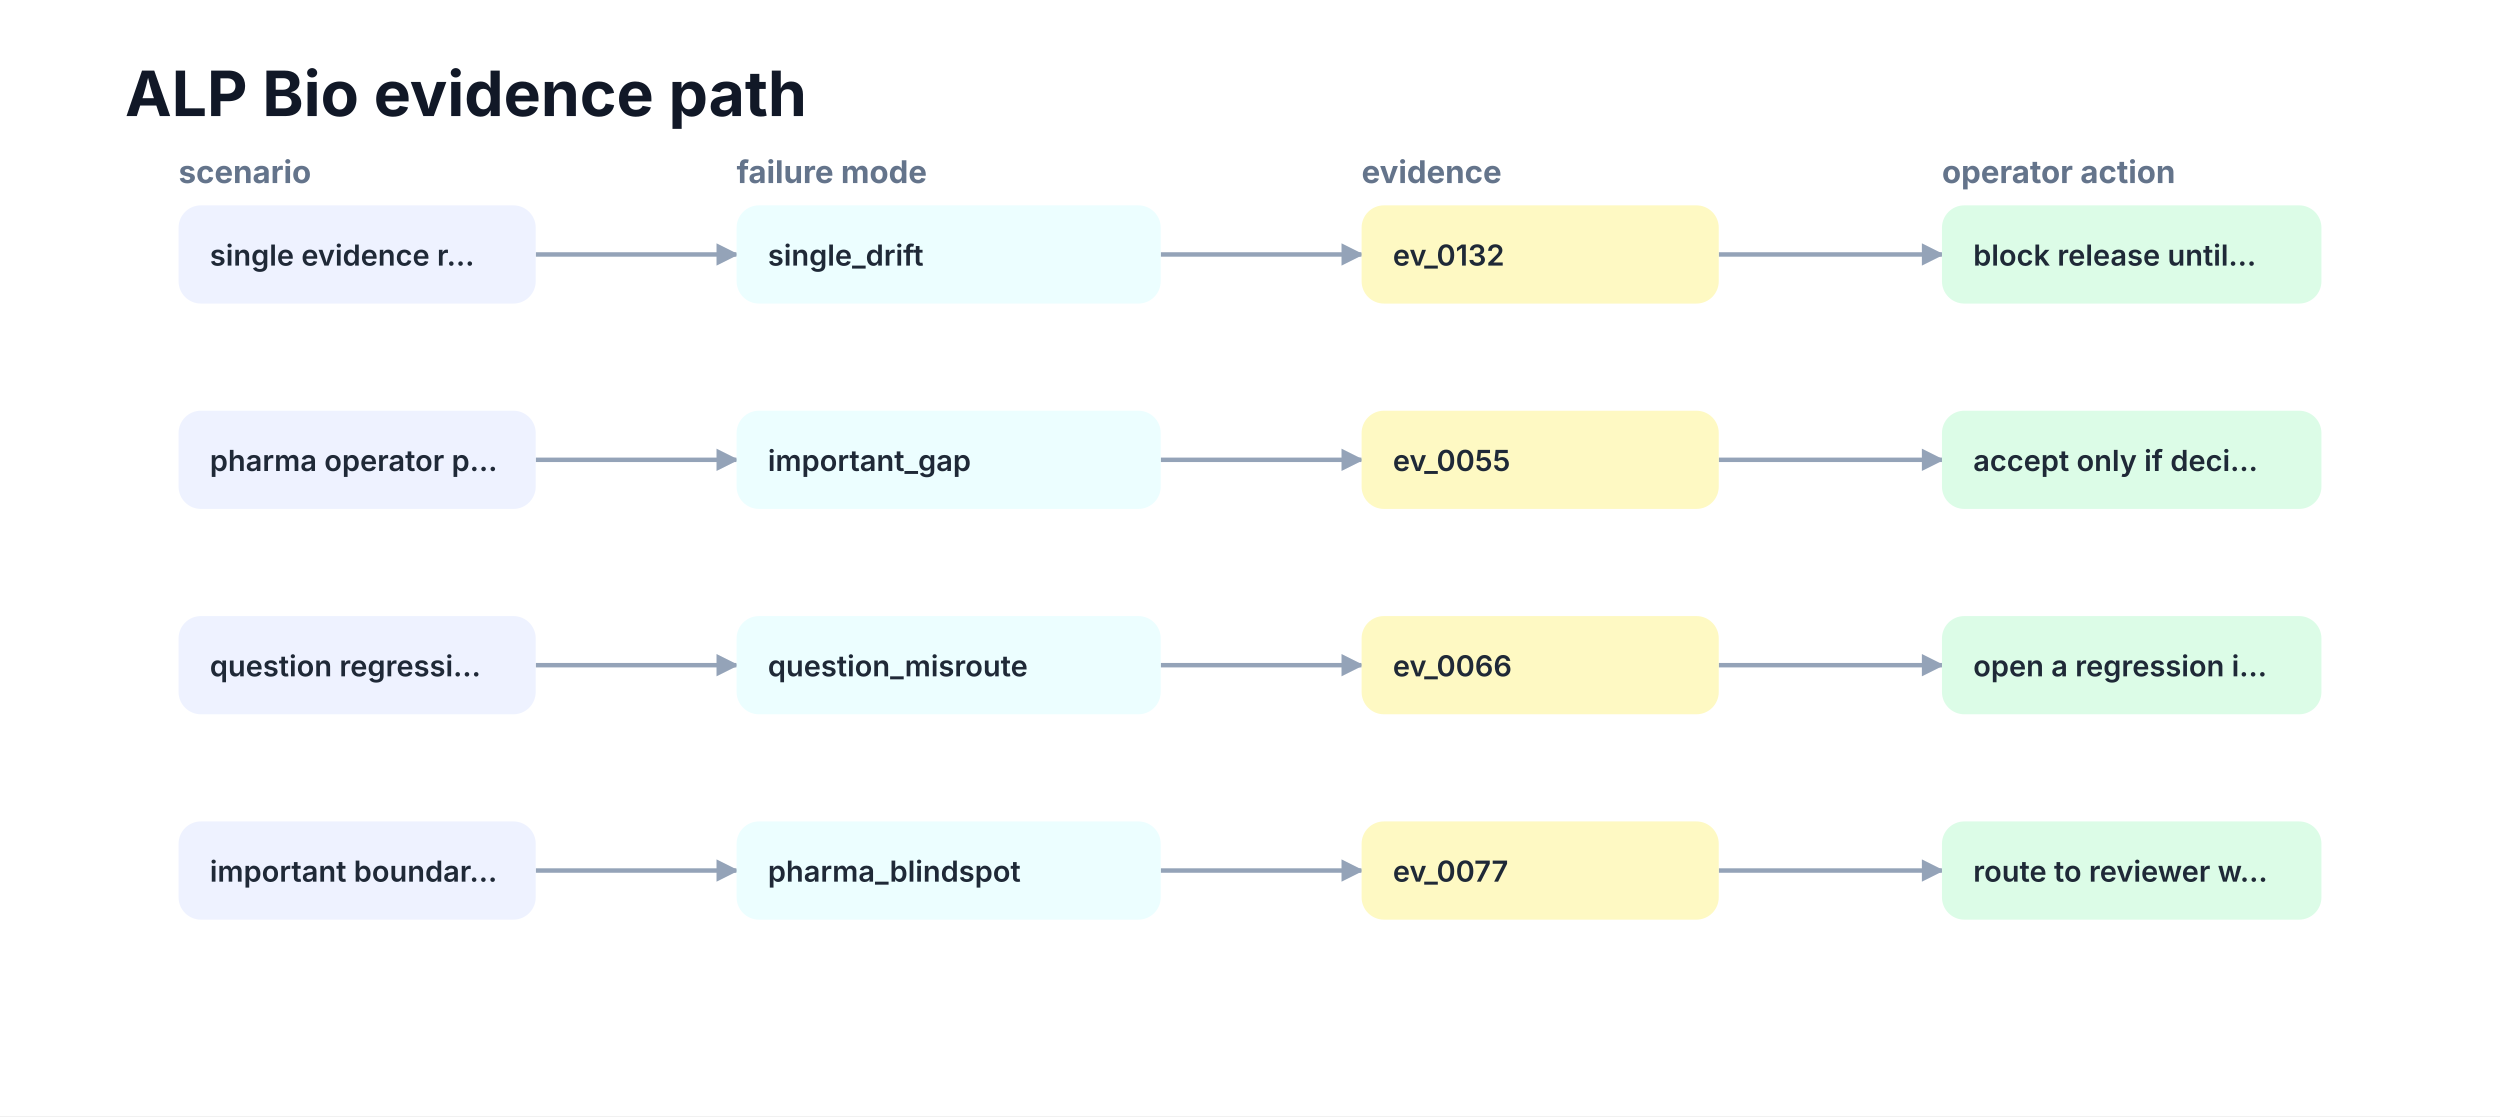
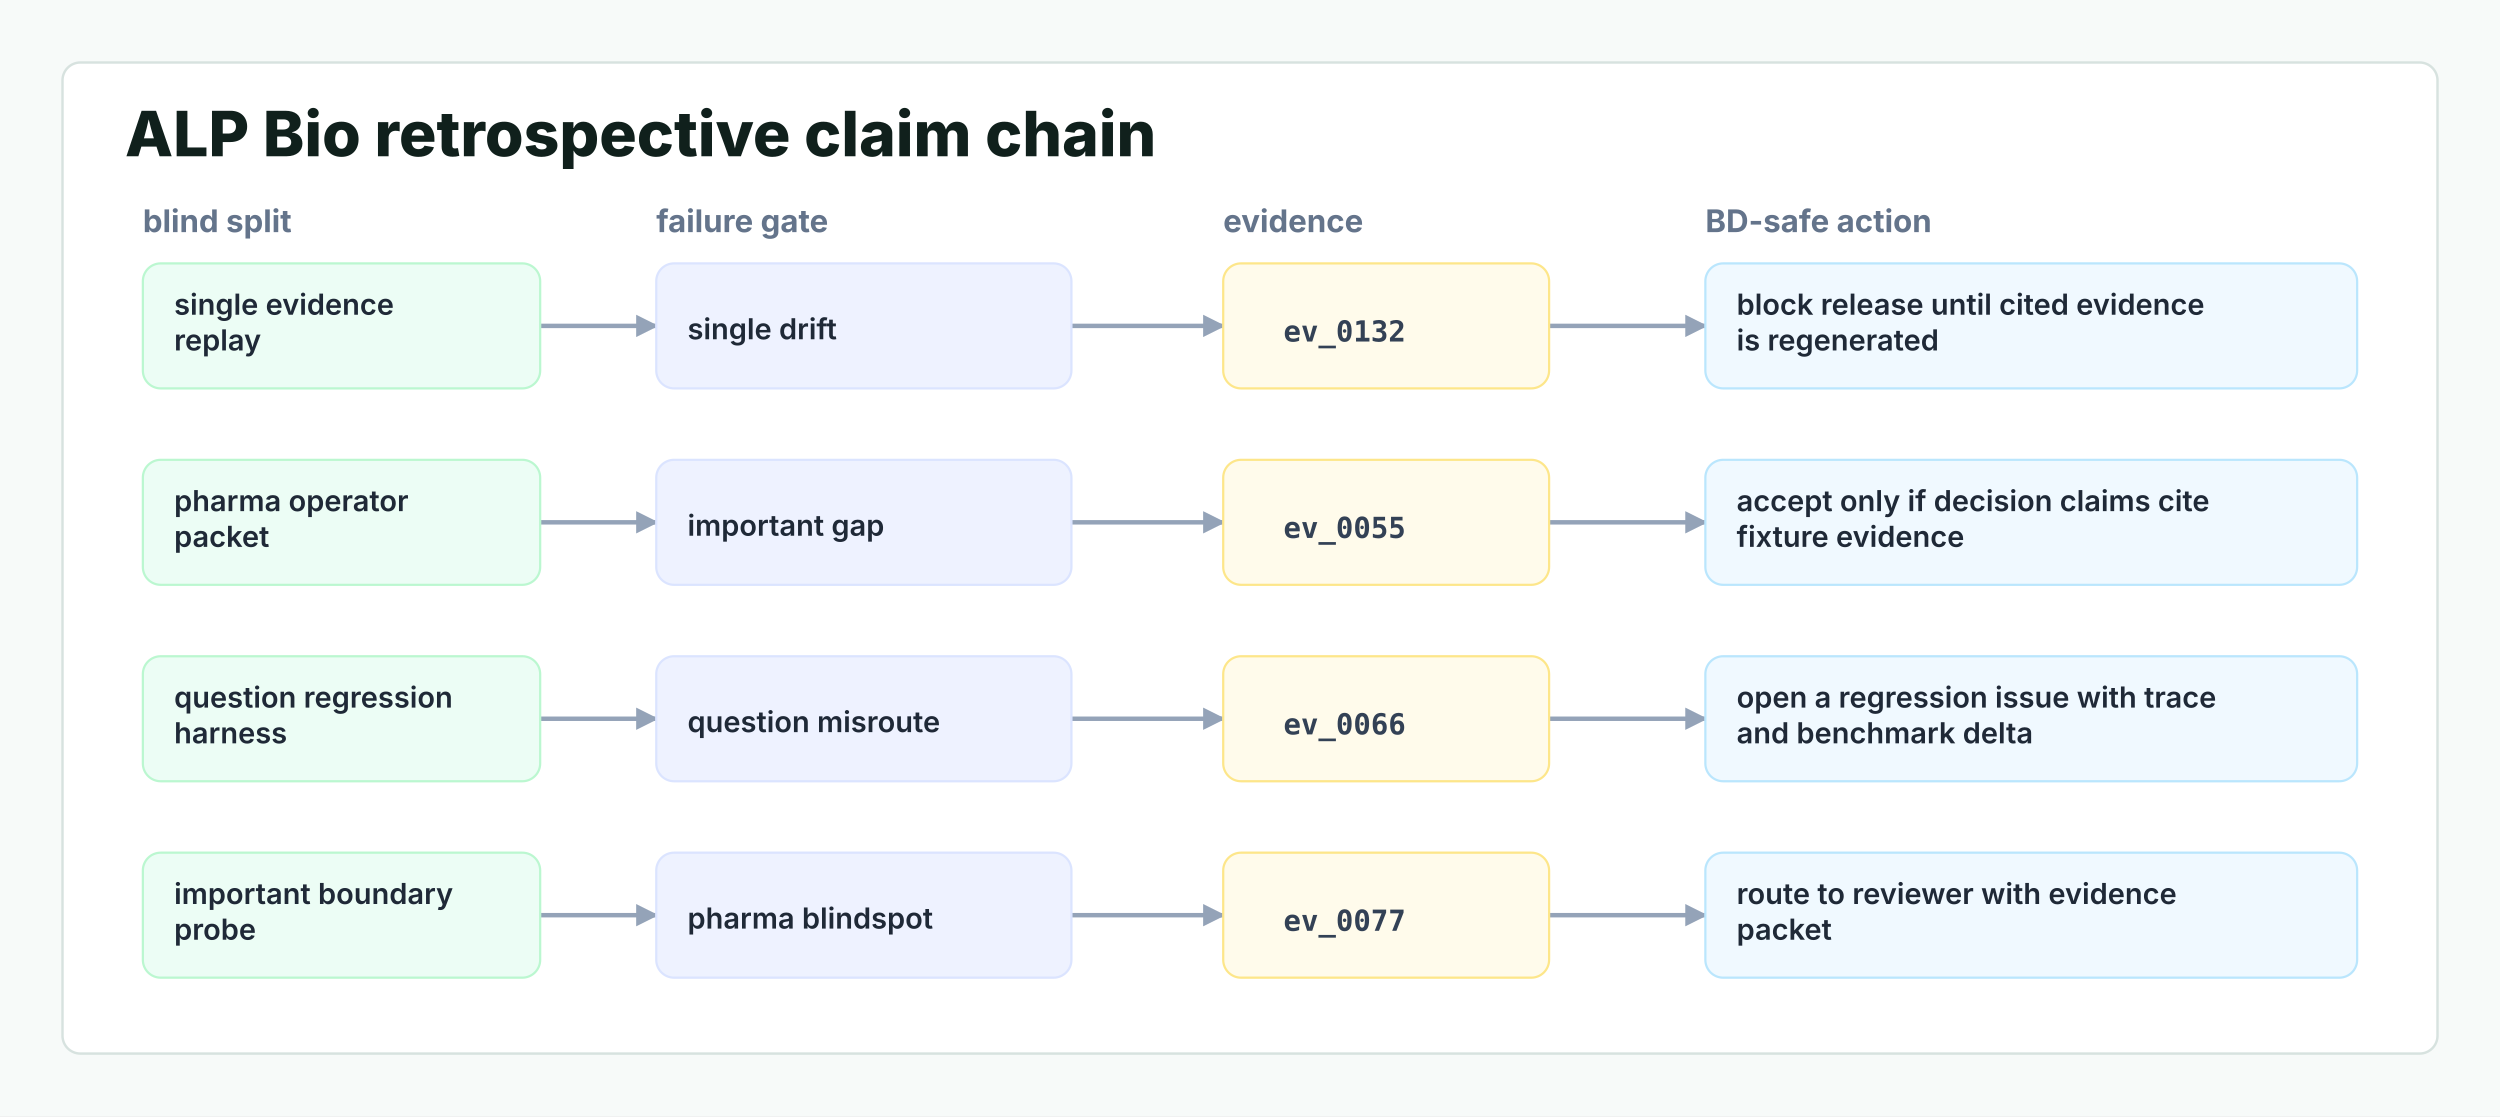
<svg xmlns="http://www.w3.org/2000/svg" width="1120" height="500" viewBox="0 0 1120 500" role="img" aria-label="ALP Bio evidence map">
  <defs>
    <style>
-       .title { font: 750 28px -apple-system, BlinkMacSystemFont, "Segoe UI", sans-serif; fill:#111827; }
-       .node { font: 600 13px -apple-system, BlinkMacSystemFont, "Segoe UI", sans-serif; fill:#1f2937; }
-       .head { font: 700 14px -apple-system, BlinkMacSystemFont, "Segoe UI", sans-serif; fill:#64748b; }
+       .bg { fill:#f7faf9; }
+       .panel { fill:#ffffff; stroke:#d7e2df; stroke-width:1.1; }
+       .title { font:760 28px -apple-system,BlinkMacSystemFont,"Segoe UI",sans-serif; fill:#10201c; }
+       .node { font:620 13px -apple-system,BlinkMacSystemFont,"Segoe UI",sans-serif; fill:#1f2937; }
+       .head { font:700 14px -apple-system,BlinkMacSystemFont,"Segoe UI",sans-serif; fill:#64748b; }
+       .mono { font:720 13px ui-monospace,SFMono-Regular,Menlo,monospace; fill:#334155; }
      .edge { stroke:#94a3b8; stroke-width:2; fill:none; marker-end:url(#arrow); }
+       .split { fill:#ecfdf5; stroke:#bbf7d0; }
+       .failure { fill:#eef2ff; stroke:#dbe4ff; }
+       .evidencebox { fill:#fffbeb; stroke:#fde68a; }
+       .claimbox { fill:#f0f9ff; stroke:#bae6fd; }
    </style>
    <marker id="arrow" viewBox="0 0 10 10" refX="9" refY="5" markerWidth="5" markerHeight="5" orient="auto-start-reverse">
      <path d="M 0 0 L 10 5 L 0 10 z" fill="#94a3b8" />
    </marker>
  </defs>
-   <rect width="1120" height="500" fill="#ffffff" />
-   <text x="56" y="52" class="title">ALP Bio evidence path</text>
-   <text x="80" y="82" class="head">scenario</text>
-   <text x="330" y="82" class="head">failure mode</text>
-   <text x="610" y="82" class="head">evidence</text>
-   <text x="870" y="82" class="head">operator action</text>
-   <path d="M240 114 L330 114" class="edge" />
-   <path d="M520 114 L610 114" class="edge" />
-   <path d="M770 114 L870 114" class="edge" />
-   <path d="M240 206 L330 206" class="edge" />
-   <path d="M520 206 L610 206" class="edge" />
-   <path d="M770 206 L870 206" class="edge" />
-   <path d="M240 298 L330 298" class="edge" />
-   <path d="M520 298 L610 298" class="edge" />
-   <path d="M770 298 L870 298" class="edge" />
-   <path d="M240 390 L330 390" class="edge" />
-   <path d="M520 390 L610 390" class="edge" />
-   <path d="M770 390 L870 390" class="edge" />
-   <rect x="80" y="92" width="160" height="44" rx="10" fill="#eef2ff" />
-   <text x="94" y="119" class="node">single evidence r...</text>
-   <rect x="330" y="92" width="190" height="44" rx="10" fill="#ecfeff" />
-   <text x="344" y="119" class="node">single_drift</text>
-   <rect x="610" y="92" width="160" height="44" rx="10" fill="#fef9c3" />
-   <text x="624" y="119" class="node">ev_0132</text>
-   <rect x="870" y="92" width="170" height="44" rx="10" fill="#dcfce7" />
-   <text x="884" y="119" class="node">block release until...</text>
-   <rect x="80" y="184" width="160" height="44" rx="10" fill="#eef2ff" />
-   <text x="94" y="211" class="node">pharma operator p...</text>
-   <rect x="330" y="184" width="190" height="44" rx="10" fill="#ecfeff" />
-   <text x="344" y="211" class="node">important_gap</text>
-   <rect x="610" y="184" width="160" height="44" rx="10" fill="#fef9c3" />
-   <text x="624" y="211" class="node">ev_0055</text>
-   <rect x="870" y="184" width="170" height="44" rx="10" fill="#dcfce7" />
-   <text x="884" y="211" class="node">accept only if deci...</text>
-   <rect x="80" y="276" width="160" height="44" rx="10" fill="#eef2ff" />
-   <text x="94" y="303" class="node">question regressi...</text>
-   <rect x="330" y="276" width="190" height="44" rx="10" fill="#ecfeff" />
-   <text x="344" y="303" class="node">question_misroute</text>
-   <rect x="610" y="276" width="160" height="44" rx="10" fill="#fef9c3" />
-   <text x="624" y="303" class="node">ev_0066</text>
-   <rect x="870" y="276" width="170" height="44" rx="10" fill="#dcfce7" />
-   <text x="884" y="303" class="node">open a regression i...</text>
-   <rect x="80" y="368" width="160" height="44" rx="10" fill="#eef2ff" />
-   <text x="94" y="395" class="node">important boundar...</text>
-   <rect x="330" y="368" width="190" height="44" rx="10" fill="#ecfeff" />
-   <text x="344" y="395" class="node">pharma_blindspot</text>
-   <rect x="610" y="368" width="160" height="44" rx="10" fill="#fef9c3" />
-   <text x="624" y="395" class="node">ev_0077</text>
-   <rect x="870" y="368" width="170" height="44" rx="10" fill="#dcfce7" />
-   <text x="884" y="395" class="node">route to reviewer w...</text>
+   <rect class="bg" width="1120" height="500" />
+   <rect class="panel" x="28" y="28" width="1064" height="444" rx="8" />
+   <text x="56" y="70" class="title">ALP Bio retrospective claim chain</text>
+   <text x="64" y="104" class="head">blind split</text>
+   <text x="294" y="104" class="head">failure gate</text>
+   <text x="548" y="104" class="head">evidence</text>
+   <text x="764" y="104" class="head">BD-safe action</text>
+   <path d="M242 146 L294 146" class="edge" />
+   <path d="M480 146 L548 146" class="edge" />
+   <path d="M694 146 L764 146" class="edge" />
+   <path d="M242 234 L294 234" class="edge" />
+   <path d="M480 234 L548 234" class="edge" />
+   <path d="M694 234 L764 234" class="edge" />
+   <path d="M242 322 L294 322" class="edge" />
+   <path d="M480 322 L548 322" class="edge" />
+   <path d="M694 322 L764 322" class="edge" />
+   <path d="M242 410 L294 410" class="edge" />
+   <path d="M480 410 L548 410" class="edge" />
+   <path d="M694 410 L764 410" class="edge" />
+   <rect class="split" x="64" y="118" width="178" height="56" rx="8" />
+   <text class="node" x="78" y="141">
+     <tspan x="78" dy="0">single evidence</tspan>
+     <tspan x="78" dy="16">replay</tspan>
+   </text>
+   <rect class="failure" x="294" y="118" width="186" height="56" rx="8" />
+   <text x="308" y="152" class="node">single drift</text>
+   <rect class="evidencebox" x="548" y="118" width="146" height="56" rx="8" />
+   <text x="575" y="153" class="mono">ev_0132</text>
+   <rect class="claimbox" x="764" y="118" width="292" height="56" rx="8" />
+   <text class="node" x="778" y="141">
+     <tspan x="778" dy="0">block release until cited evidence</tspan>
+     <tspan x="778" dy="16">is regenerated</tspan>
+   </text>
+   <rect class="split" x="64" y="206" width="178" height="56" rx="8" />
+   <text class="node" x="78" y="229">
+     <tspan x="78" dy="0">pharma operator</tspan>
+     <tspan x="78" dy="16">packet</tspan>
+   </text>
+   <rect class="failure" x="294" y="206" width="186" height="56" rx="8" />
+   <text x="308" y="240" class="node">important gap</text>
+   <rect class="evidencebox" x="548" y="206" width="146" height="56" rx="8" />
+   <text x="575" y="241" class="mono">ev_0055</text>
+   <rect class="claimbox" x="764" y="206" width="292" height="56" rx="8" />
+   <text class="node" x="778" y="229">
+     <tspan x="778" dy="0">accept only if decision claims cite</tspan>
+     <tspan x="778" dy="16">fixture evidence</tspan>
+   </text>
+   <rect class="split" x="64" y="294" width="178" height="56" rx="8" />
+   <text class="node" x="78" y="317">
+     <tspan x="78" dy="0">question regression</tspan>
+     <tspan x="78" dy="16">harness</tspan>
+   </text>
+   <rect class="failure" x="294" y="294" width="186" height="56" rx="8" />
+   <text x="308" y="328" class="node">question misroute</text>
+   <rect class="evidencebox" x="548" y="294" width="146" height="56" rx="8" />
+   <text x="575" y="329" class="mono">ev_0066</text>
+   <rect class="claimbox" x="764" y="294" width="292" height="56" rx="8" />
+   <text class="node" x="778" y="317">
+     <tspan x="778" dy="0">open a regression issue with trace</tspan>
+     <tspan x="778" dy="16">and benchmark delta</tspan>
+   </text>
+   <rect class="split" x="64" y="382" width="178" height="56" rx="8" />
+   <text class="node" x="78" y="405">
+     <tspan x="78" dy="0">important boundary</tspan>
+     <tspan x="78" dy="16">probe</tspan>
+   </text>
+   <rect class="failure" x="294" y="382" width="186" height="56" rx="8" />
+   <text x="308" y="416" class="node">pharma blindspot</text>
+   <rect class="evidencebox" x="548" y="382" width="146" height="56" rx="8" />
+   <text x="575" y="417" class="mono">ev_0077</text>
+   <rect class="claimbox" x="764" y="382" width="292" height="56" rx="8" />
+   <text class="node" x="778" y="405">
+     <tspan x="778" dy="0">route to reviewer with evidence</tspan>
+     <tspan x="778" dy="16">packet</tspan>
+   </text>
</svg>
